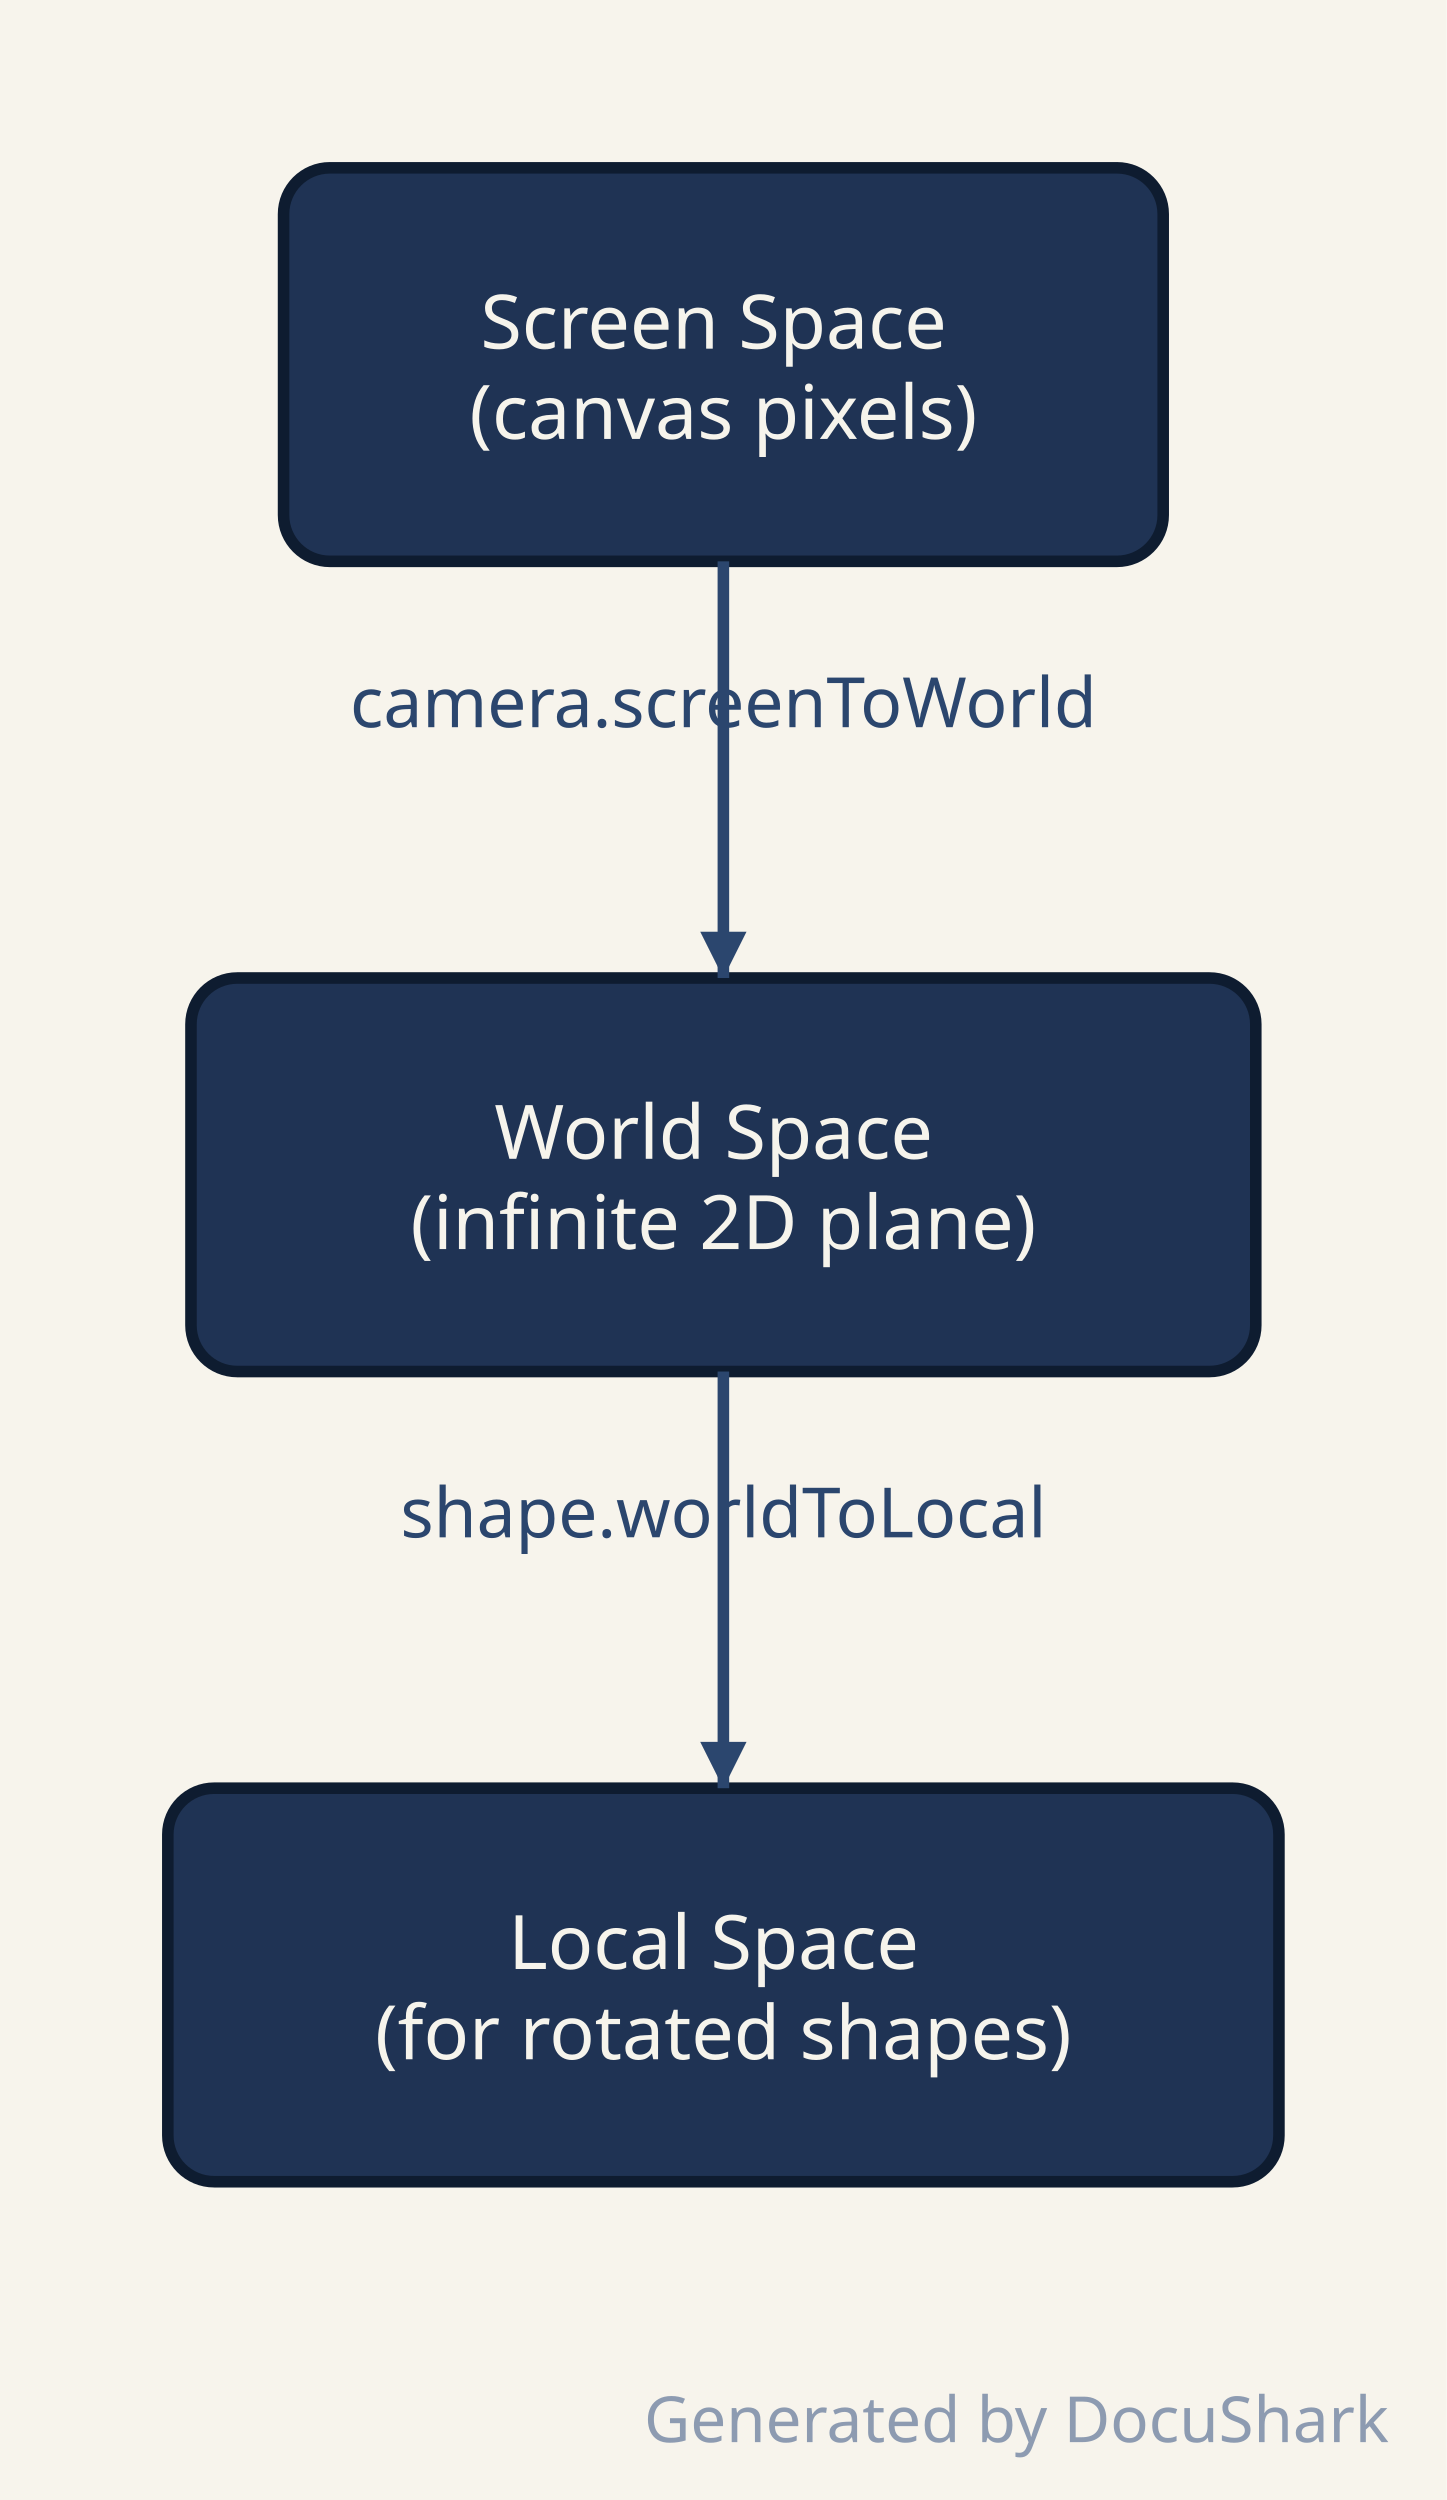
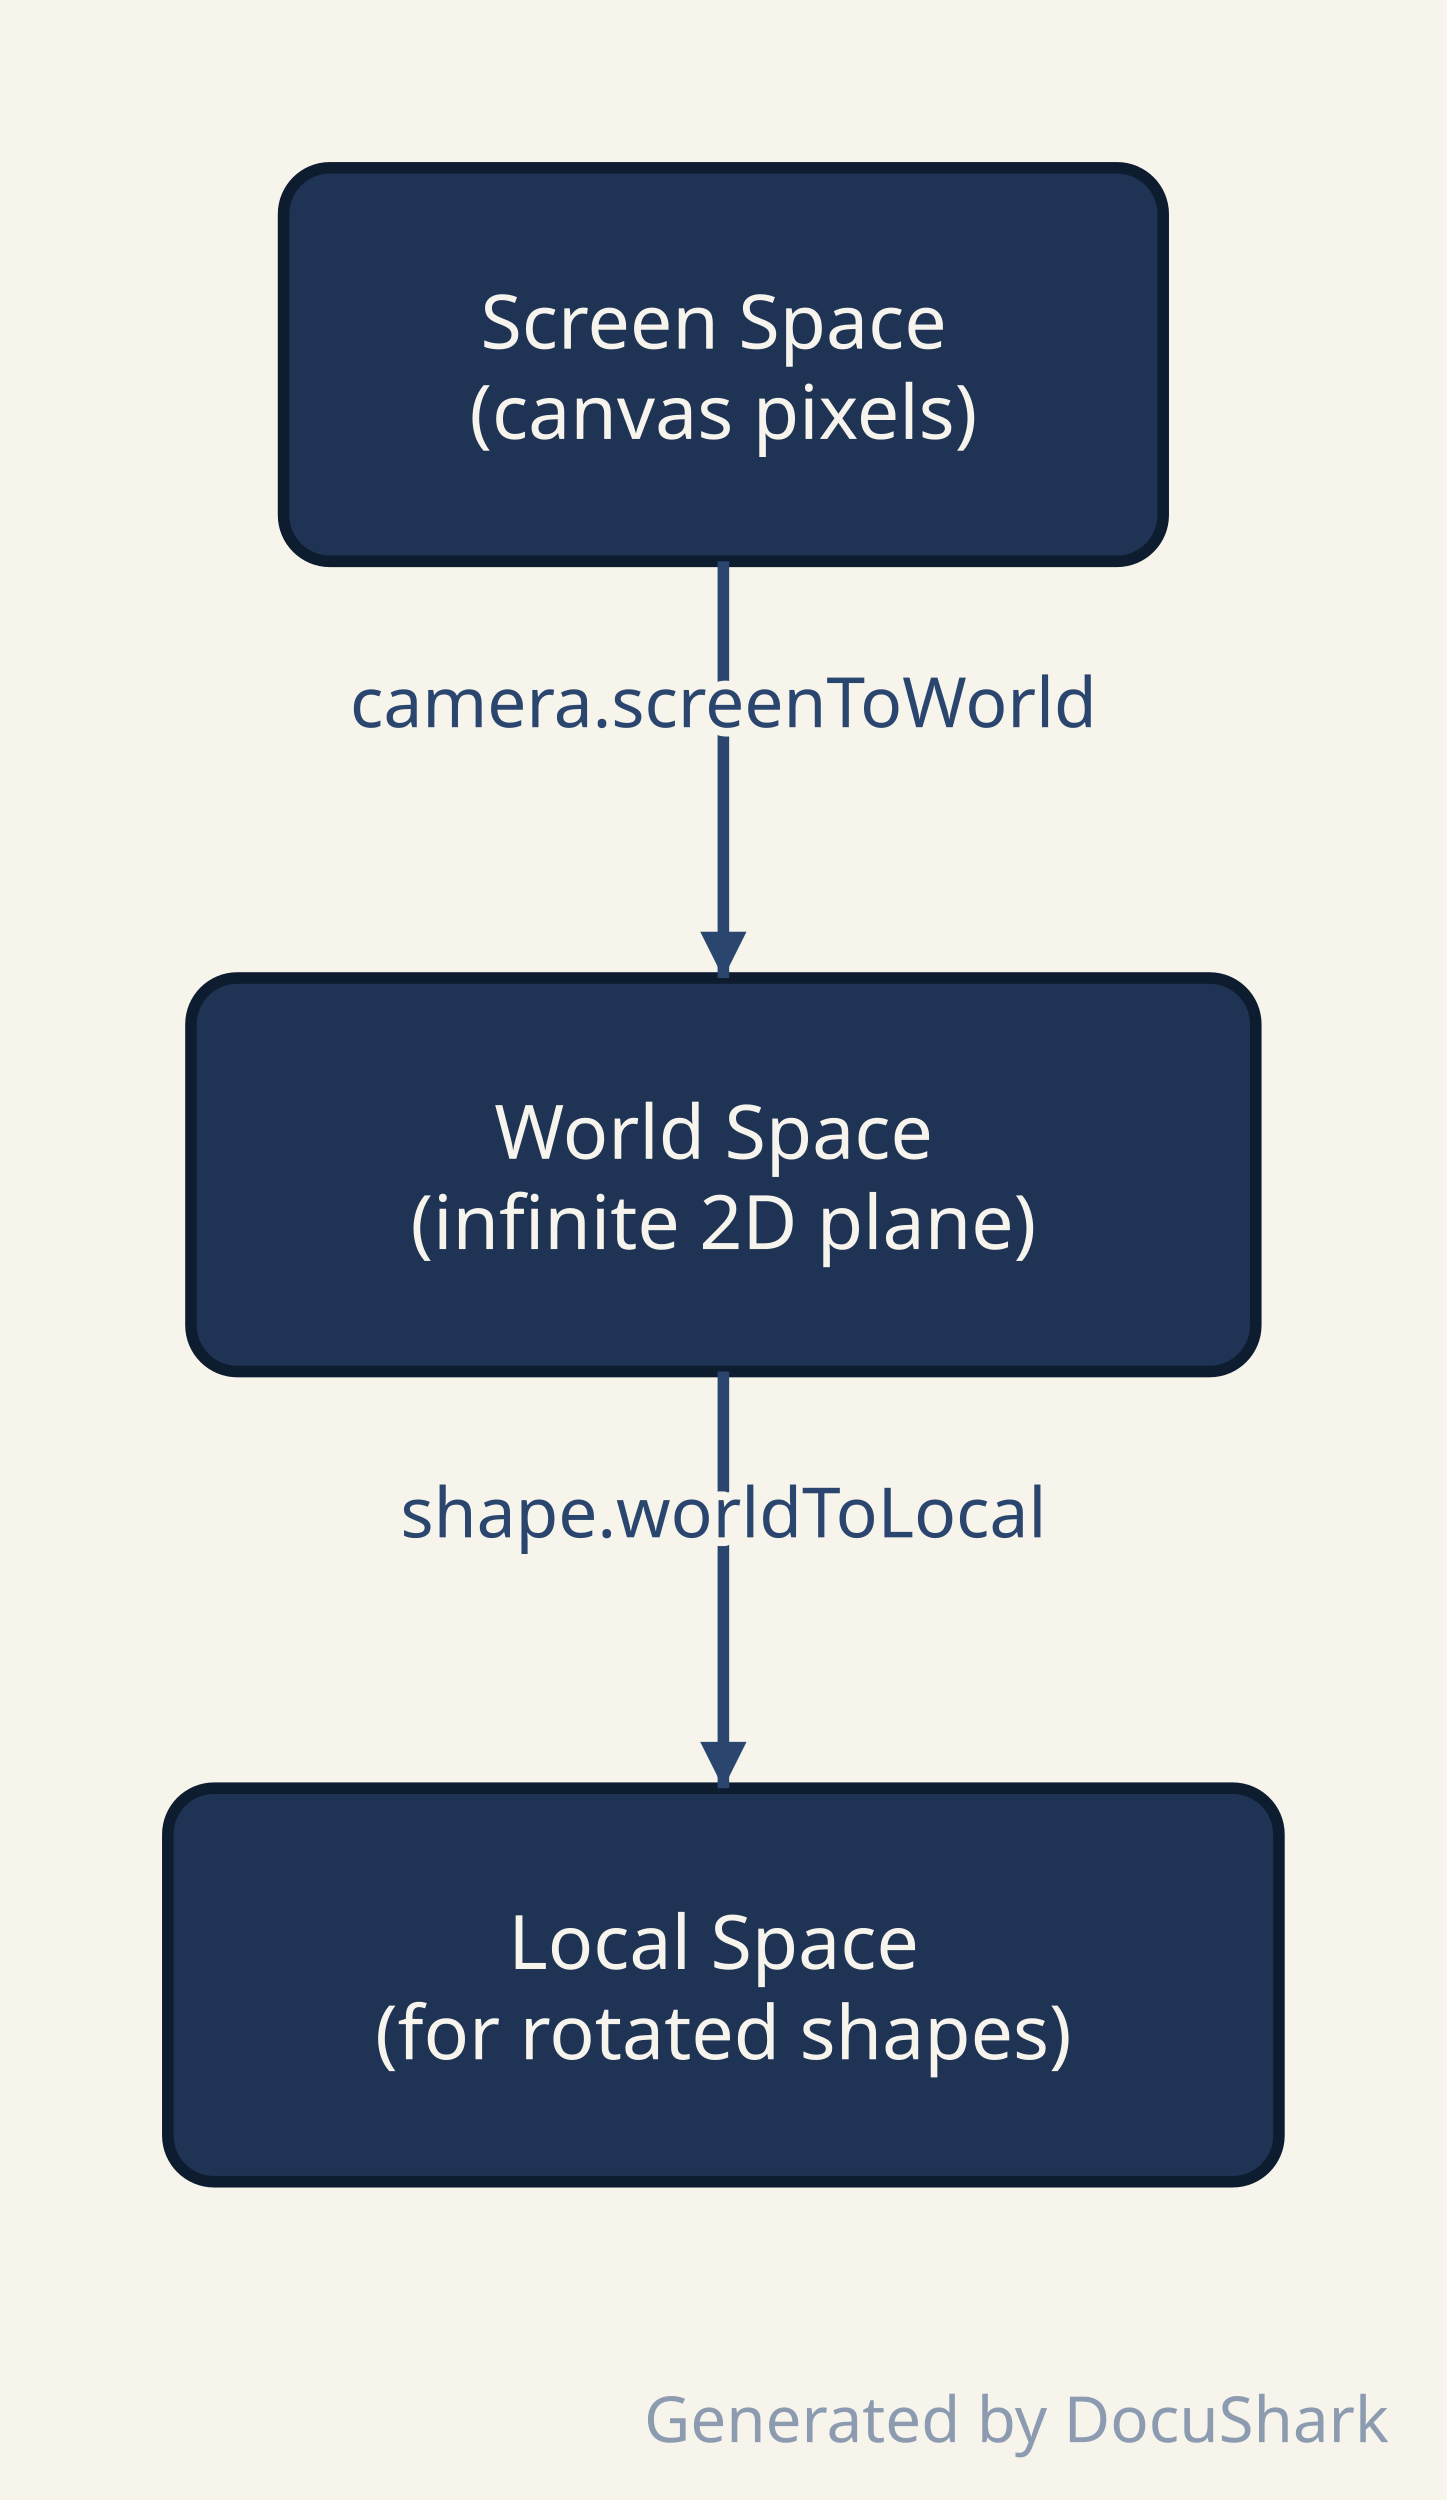
<svg xmlns="http://www.w3.org/2000/svg" width="250" height="432" viewBox="0 0 250 432">
  <rect x="0" y="0" width="250" height="432" fill="#f7f4ec" />
  <rect x="49" y="29" width="152" height="68" rx="8" ry="8" fill="#1f3354" stroke="#0e1c30" stroke-width="2" />
  <text x="125" y="55.2" font-family="sans-serif" font-size="13" text-anchor="middle" dominant-baseline="central" fill="#f6f4ec">
    <tspan x="125" dy="0">Screen Space</tspan>
    <tspan x="125" dy="15.6">(canvas pixels)</tspan>
  </text>
  <rect x="33" y="169" width="184" height="68" rx="8" ry="8" fill="#1f3354" stroke="#0e1c30" stroke-width="2" />
  <text x="125" y="195.2" font-family="sans-serif" font-size="13" text-anchor="middle" dominant-baseline="central" fill="#f6f4ec">
    <tspan x="125" dy="0">World Space</tspan>
    <tspan x="125" dy="15.6">(infinite 2D plane)</tspan>
  </text>
  <rect x="29" y="309" width="192" height="68" rx="8" ry="8" fill="#1f3354" stroke="#0e1c30" stroke-width="2" />
  <text x="125" y="335.2" font-family="sans-serif" font-size="13" text-anchor="middle" dominant-baseline="central" fill="#f6f4ec">
    <tspan x="125" dy="0">Local Space</tspan>
    <tspan x="125" dy="15.6">(for rotated shapes)</tspan>
  </text>
-   <line x1="125" y1="97" x2="125" y2="169" stroke="#2b466e" stroke-width="2" />
+   <polyline points="125,97 125,117 125,149 125,169" fill="none" stroke="#2b466e" stroke-width="2" />
  <polygon points="125,169 121,161 129,161" fill="#2b466e" />
-   <text x="125" y="121" font-family="sans-serif" font-size="12" text-anchor="middle" dominant-baseline="central" fill="#2b466e">camera.screenToWorld</text>
-   <line x1="125" y1="237" x2="125" y2="309" stroke="#2b466e" stroke-width="2" />
+   <text x="125" y="121" font-family="sans-serif" font-size="12" text-anchor="middle" dominant-baseline="central" fill="#2b466e" stroke="#f7f4ec" stroke-width="3" stroke-linejoin="round" paint-order="stroke">camera.screenToWorld</text>
+   <polyline points="125,237 125,257 125,289 125,309" fill="none" stroke="#2b466e" stroke-width="2" />
  <polygon points="125,309 121,301 129,301" fill="#2b466e" />
-   <text x="125" y="261" font-family="sans-serif" font-size="12" text-anchor="middle" dominant-baseline="central" fill="#2b466e">shape.worldToLocal</text>
+   <text x="125" y="261" font-family="sans-serif" font-size="12" text-anchor="middle" dominant-baseline="central" fill="#2b466e" stroke="#f7f4ec" stroke-width="3" stroke-linejoin="round" paint-order="stroke">shape.worldToLocal</text>
  <text x="240" y="422" font-family="sans-serif" font-size="11" text-anchor="end" fill="#8d9bb1">Generated by DocuShark</text>
</svg>
